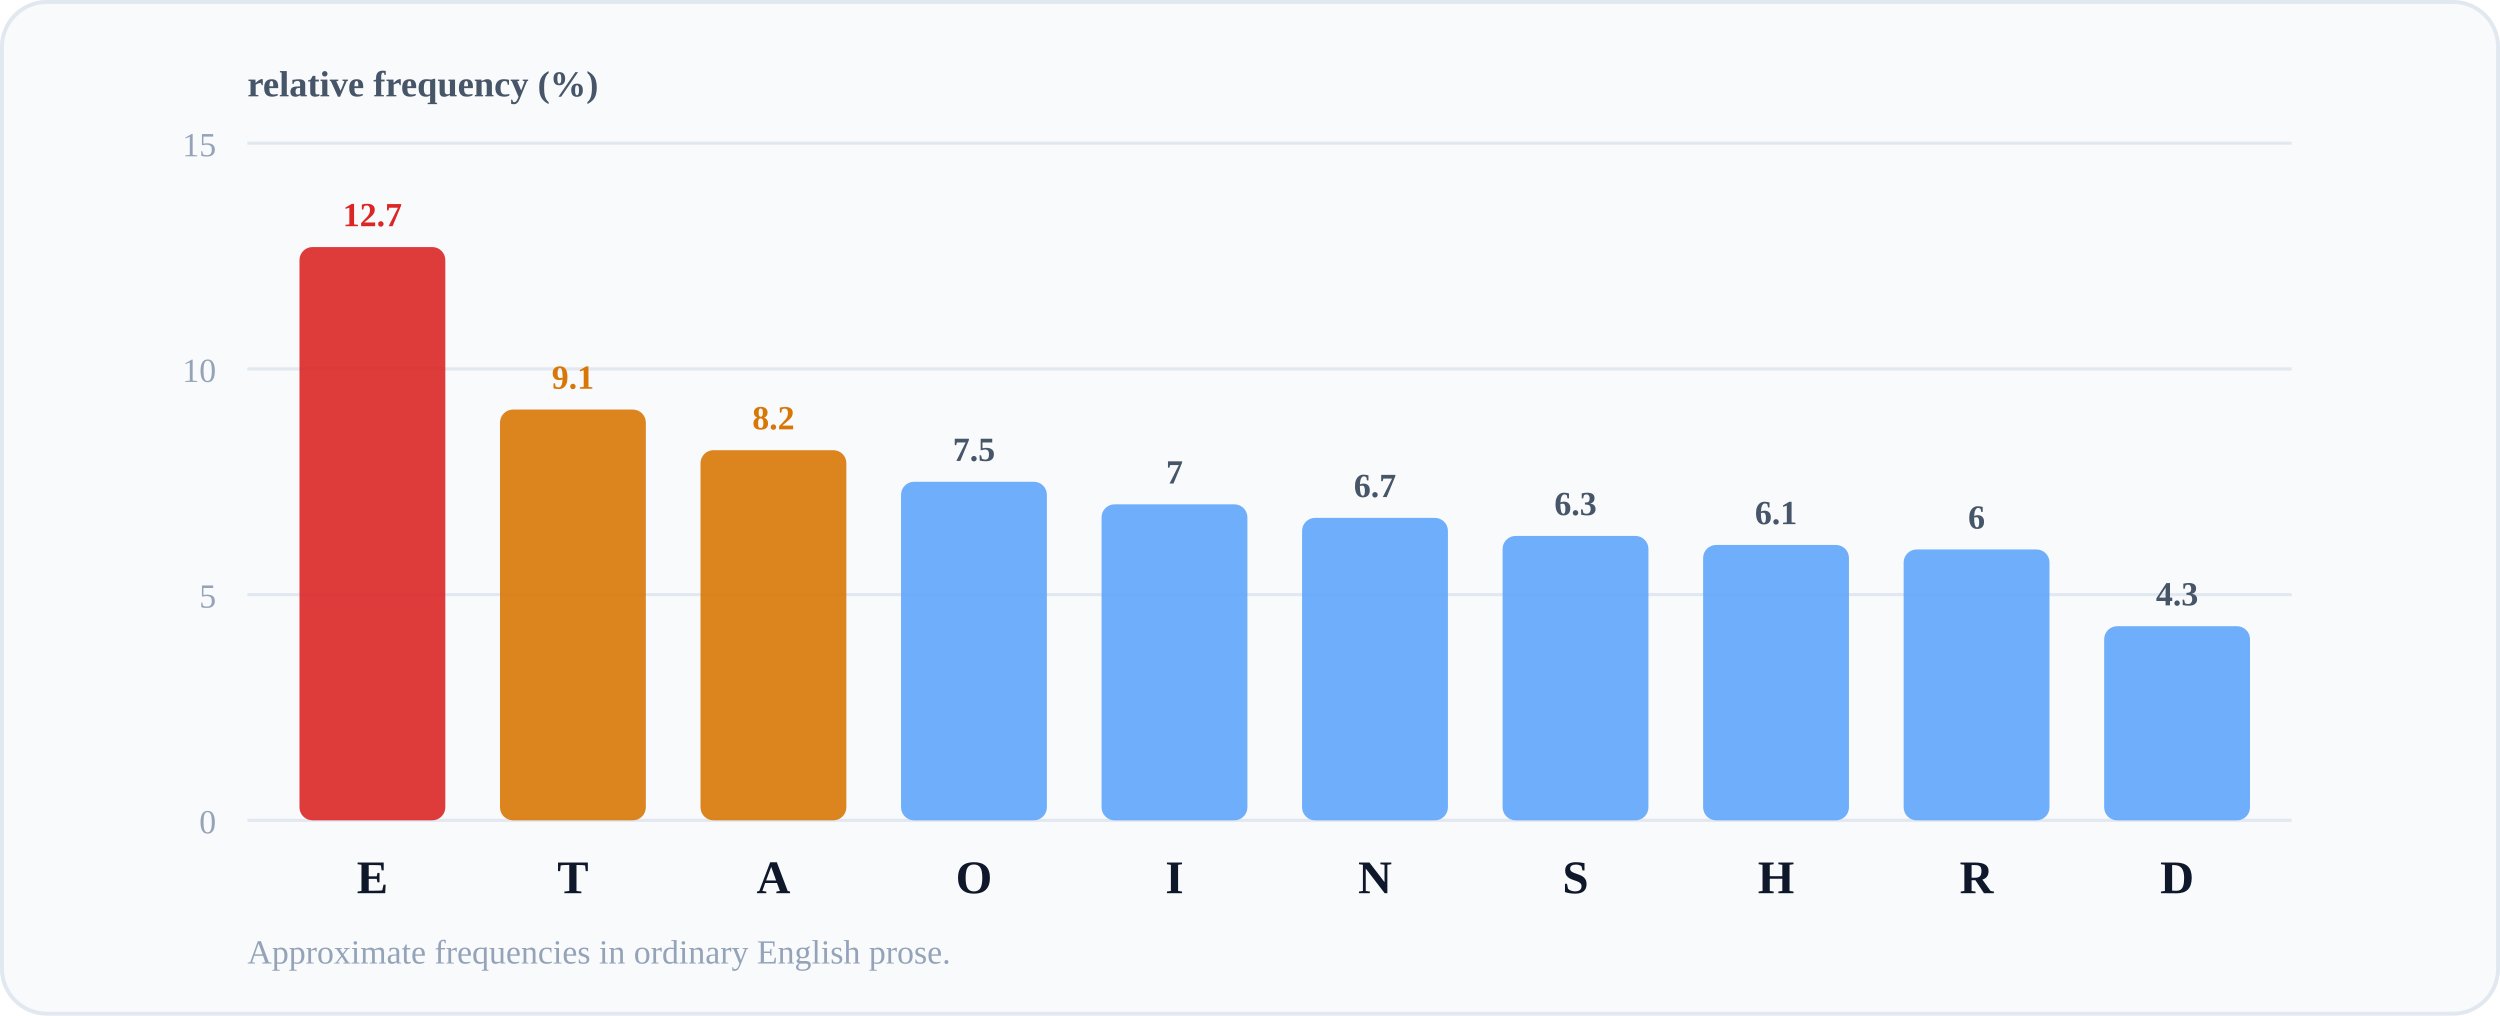
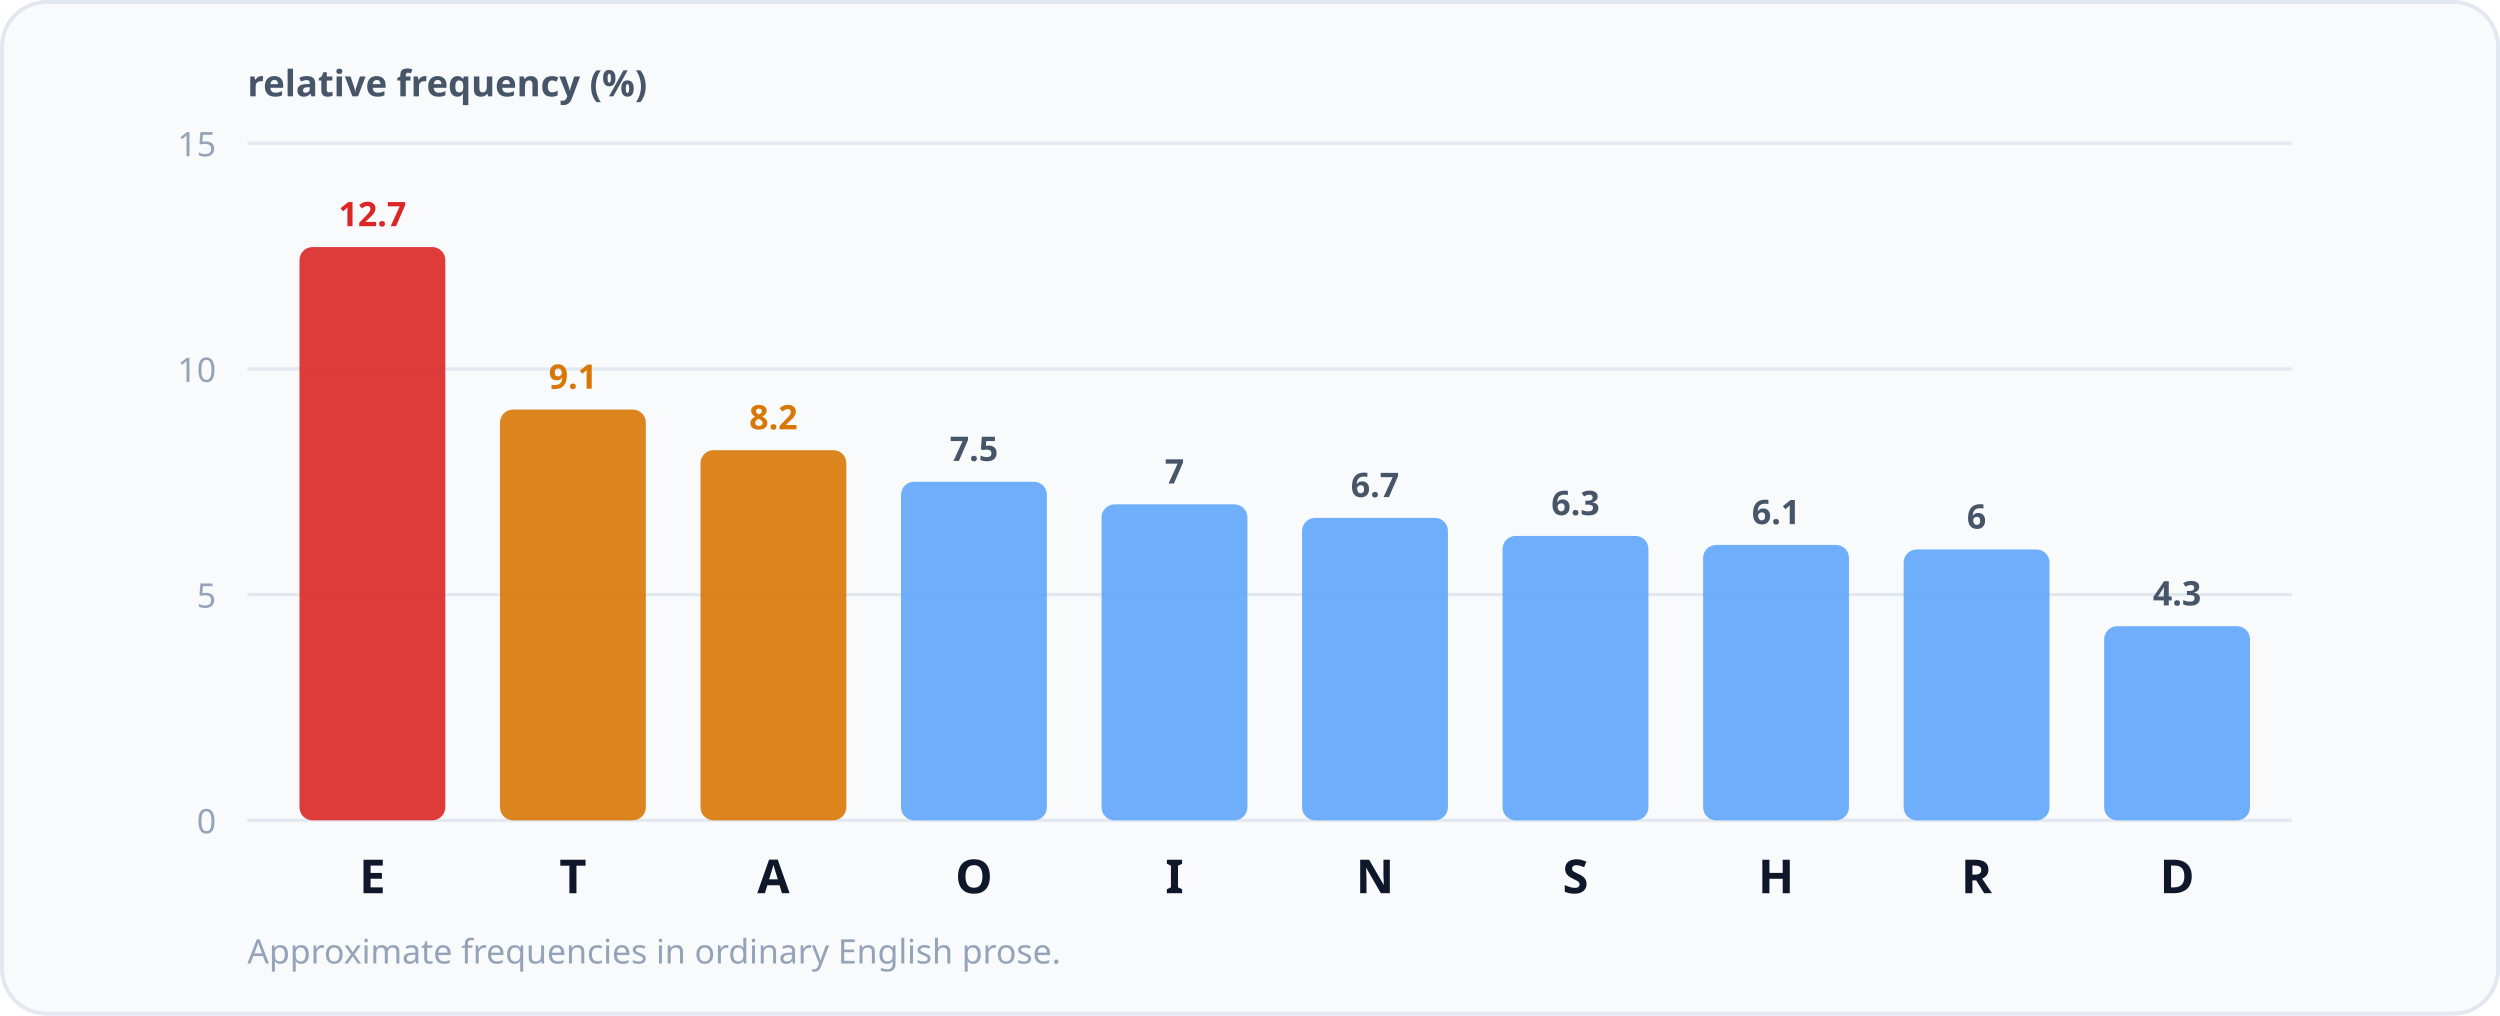
- <svg xmlns="http://www.w3.org/2000/svg" viewBox="0 0 960 390" width="960" height="390" role="img" aria-labelledby="t d">
+ <svg xmlns="http://www.w3.org/2000/svg" viewBox="0 0 960 390" width="960" height="390" font-family="sans-serif" role="img" aria-labelledby="t d">
  <defs>
    <marker id="arrowBlue" viewBox="0 0 10 10" refX="8" refY="5" markerWidth="7" markerHeight="7" orient="auto-start-reverse">
      <path d="M 0 0 L 10 5 L 0 10 z" fill="#2563eb" />
    </marker>
    <marker id="arrowRed" viewBox="0 0 10 10" refX="8" refY="5" markerWidth="7" markerHeight="7" orient="auto-start-reverse">
      <path d="M 0 0 L 10 5 L 0 10 z" fill="#dc2626" />
    </marker>
    <marker id="arrowAmber" viewBox="0 0 10 10" refX="8" refY="5" markerWidth="7" markerHeight="7" orient="auto-start-reverse">
      <path d="M 0 0 L 10 5 L 0 10 z" fill="#d97706" />
    </marker>
    <marker id="arrowGray" viewBox="0 0 10 10" refX="8" refY="5" markerWidth="7" markerHeight="7" orient="auto-start-reverse">
      <path d="M 0 0 L 10 5 L 0 10 z" fill="#64748b" />
    </marker>
    <marker id="arrowGreen" viewBox="0 0 10 10" refX="8" refY="5" markerWidth="7" markerHeight="7" orient="auto-start-reverse">
      <path d="M 0 0 L 10 5 L 0 10 z" fill="#059669" />
    </marker>
  </defs>
  <rect width="960" height="390" rx="18" fill="#f8fafc" />
  <rect x="0.75" y="0.75" width="958.5" height="388.5" rx="17.25" fill="none" stroke="#e2e8f0" stroke-width="1.5" />
  <line x1="95" y1="315.0" x2="880" y2="315.0" stroke="#e2e8f0" stroke-width="1.2" />
  <text x="83" y="320.0" font-size="13" fill="#94a3b8" text-anchor="end" font-weight="400">0</text>
  <line x1="95" y1="228.333" x2="880" y2="228.333" stroke="#e2e8f0" stroke-width="1.2" />
  <text x="83" y="233.333" font-size="13" fill="#94a3b8" text-anchor="end" font-weight="400">5</text>
  <line x1="95" y1="141.667" x2="880" y2="141.667" stroke="#e2e8f0" stroke-width="1.2" />
  <text x="83" y="146.667" font-size="13" fill="#94a3b8" text-anchor="end" font-weight="400">10</text>
  <line x1="95" y1="55.0" x2="880" y2="55.0" stroke="#e2e8f0" stroke-width="1.2" />
  <text x="83" y="60.0" font-size="13" fill="#94a3b8" text-anchor="end" font-weight="400">15</text>
  <text x="95" y="37" font-size="14" fill="#475569" text-anchor="start" font-weight="600">relative frequency (%)</text>
  <rect x="115" y="94.867" width="56" height="220.133" rx="5" fill="#dc2626" stroke="none" stroke-width="1.5" opacity="0.9" />
  <text x="143.0" y="86.867" font-size="13" fill="#dc2626" text-anchor="middle" font-weight="600">12.7</text>
  <text x="143.0" y="343" font-size="18" fill="#0f172a" text-anchor="middle" font-weight="700">E</text>
  <rect x="192" y="157.267" width="56" height="157.733" rx="5" fill="#d97706" stroke="none" stroke-width="1.5" opacity="0.9" />
  <text x="220.0" y="149.267" font-size="13" fill="#d97706" text-anchor="middle" font-weight="600">9.1</text>
  <text x="220.0" y="343" font-size="18" fill="#0f172a" text-anchor="middle" font-weight="700">T</text>
  <rect x="269" y="172.867" width="56" height="142.133" rx="5" fill="#d97706" stroke="none" stroke-width="1.5" opacity="0.9" />
  <text x="297.0" y="164.867" font-size="13" fill="#d97706" text-anchor="middle" font-weight="600">8.2</text>
  <text x="297.0" y="343" font-size="18" fill="#0f172a" text-anchor="middle" font-weight="700">A</text>
  <rect x="346" y="185.0" width="56" height="130.0" rx="5" fill="#60a5fa" stroke="none" stroke-width="1.5" opacity="0.9" />
  <text x="374.0" y="177.0" font-size="13" fill="#475569" text-anchor="middle" font-weight="600">7.5</text>
  <text x="374.0" y="343" font-size="18" fill="#0f172a" text-anchor="middle" font-weight="700">O</text>
  <rect x="423" y="193.667" width="56" height="121.333" rx="5" fill="#60a5fa" stroke="none" stroke-width="1.5" opacity="0.9" />
  <text x="451.0" y="185.667" font-size="13" fill="#475569" text-anchor="middle" font-weight="600">7</text>
  <text x="451.0" y="343" font-size="18" fill="#0f172a" text-anchor="middle" font-weight="700">I</text>
  <rect x="500" y="198.867" width="56" height="116.133" rx="5" fill="#60a5fa" stroke="none" stroke-width="1.5" opacity="0.9" />
  <text x="528.0" y="190.867" font-size="13" fill="#475569" text-anchor="middle" font-weight="600">6.7</text>
  <text x="528.0" y="343" font-size="18" fill="#0f172a" text-anchor="middle" font-weight="700">N</text>
  <rect x="577" y="205.8" width="56" height="109.2" rx="5" fill="#60a5fa" stroke="none" stroke-width="1.5" opacity="0.9" />
  <text x="605.0" y="197.8" font-size="13" fill="#475569" text-anchor="middle" font-weight="600">6.3</text>
  <text x="605.0" y="343" font-size="18" fill="#0f172a" text-anchor="middle" font-weight="700">S</text>
  <rect x="654" y="209.267" width="56" height="105.733" rx="5" fill="#60a5fa" stroke="none" stroke-width="1.5" opacity="0.9" />
  <text x="682.0" y="201.267" font-size="13" fill="#475569" text-anchor="middle" font-weight="600">6.1</text>
  <text x="682.0" y="343" font-size="18" fill="#0f172a" text-anchor="middle" font-weight="700">H</text>
  <rect x="731" y="211.0" width="56" height="104.0" rx="5" fill="#60a5fa" stroke="none" stroke-width="1.5" opacity="0.9" />
  <text x="759.0" y="203.0" font-size="13" fill="#475569" text-anchor="middle" font-weight="600">6</text>
  <text x="759.0" y="343" font-size="18" fill="#0f172a" text-anchor="middle" font-weight="700">R</text>
  <rect x="808" y="240.467" width="56" height="74.533" rx="5" fill="#60a5fa" stroke="none" stroke-width="1.5" opacity="0.9" />
  <text x="836.0" y="232.467" font-size="13" fill="#475569" text-anchor="middle" font-weight="600">4.3</text>
  <text x="836.0" y="343" font-size="18" fill="#0f172a" text-anchor="middle" font-weight="700">D</text>
  <text x="95" y="370" font-size="13" fill="#94a3b8" text-anchor="start" font-weight="400">Approximate frequencies in ordinary English prose.</text>
</svg>
